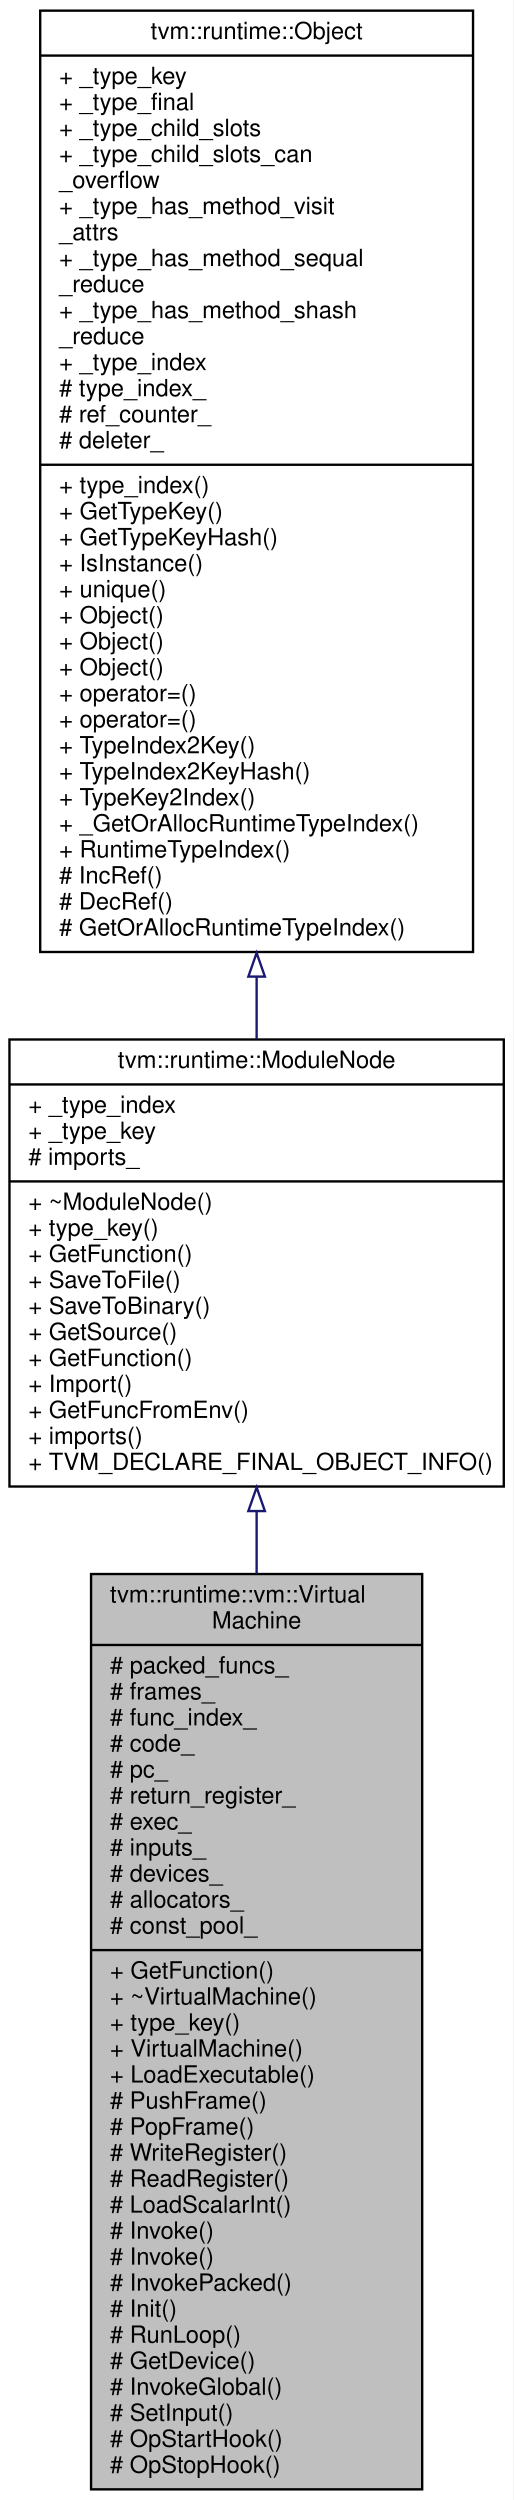
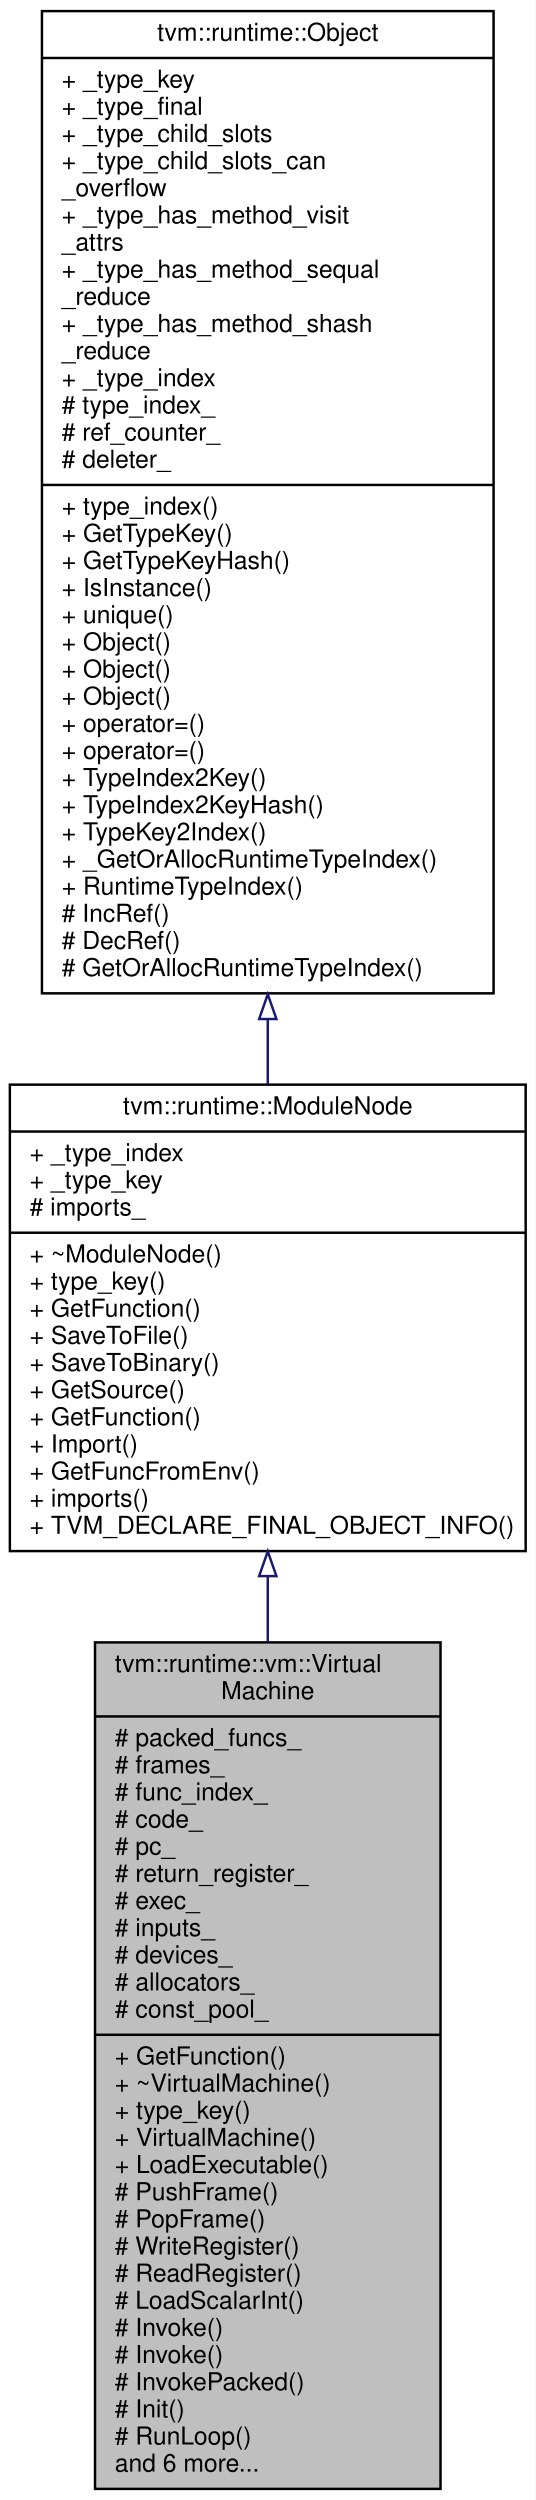
- <svg xmlns="http://www.w3.org/2000/svg" xmlns:xlink="http://www.w3.org/1999/xlink" width="217pt" height="1057pt" viewBox="0.00 0.00 217.00 1057.00">
-   <g id="graph0" class="graph" transform="scale(1 1) rotate(0) translate(4 1053)">
-     <polygon fill="#ffffff" stroke="transparent" points="-4,4 -4,-1053 213,-1053 213,4 -4,4" />
+ <svg xmlns="http://www.w3.org/2000/svg" xmlns:xlink="http://www.w3.org/1999/xlink" width="217pt" height="1013pt" viewBox="0.00 0.00 217.00 1013.00">
+   <g id="graph0" class="graph" transform="scale(1 1) rotate(0) translate(4 1009)">
+     <polygon fill="#ffffff" stroke="transparent" points="-4,4 -4,-1009 213,-1009 213,4 -4,4" />
    <g id="node1" class="node">
-       <polygon fill="#bfbfbf" stroke="#000000" points="34.5,-.5 34.5,-387.5 174.5,-387.5 174.5,-.5 34.5,-.5" />
-       <text text-anchor="start" x="42.5" y="-375.5" font-family="Helvetica,sans-Serif" font-size="10.00" fill="#000000">tvm::runtime::vm::Virtual</text>
-       <text text-anchor="middle" x="104.5" y="-364.5" font-family="Helvetica,sans-Serif" font-size="10.00" fill="#000000">Machine</text>
-       <polyline fill="none" stroke="#000000" points="34.5,-357.5 174.5,-357.5 " />
-       <text text-anchor="start" x="42.5" y="-345.5" font-family="Helvetica,sans-Serif" font-size="10.00" fill="#000000"># packed_funcs_</text>
-       <text text-anchor="start" x="42.5" y="-334.5" font-family="Helvetica,sans-Serif" font-size="10.00" fill="#000000"># frames_</text>
-       <text text-anchor="start" x="42.5" y="-323.5" font-family="Helvetica,sans-Serif" font-size="10.00" fill="#000000"># func_index_</text>
-       <text text-anchor="start" x="42.5" y="-312.5" font-family="Helvetica,sans-Serif" font-size="10.00" fill="#000000"># code_</text>
-       <text text-anchor="start" x="42.5" y="-301.5" font-family="Helvetica,sans-Serif" font-size="10.00" fill="#000000"># pc_</text>
-       <text text-anchor="start" x="42.5" y="-290.5" font-family="Helvetica,sans-Serif" font-size="10.00" fill="#000000"># return_register_</text>
-       <text text-anchor="start" x="42.5" y="-279.5" font-family="Helvetica,sans-Serif" font-size="10.00" fill="#000000"># exec_</text>
-       <text text-anchor="start" x="42.5" y="-268.5" font-family="Helvetica,sans-Serif" font-size="10.00" fill="#000000"># inputs_</text>
-       <text text-anchor="start" x="42.5" y="-257.5" font-family="Helvetica,sans-Serif" font-size="10.00" fill="#000000"># devices_</text>
-       <text text-anchor="start" x="42.5" y="-246.5" font-family="Helvetica,sans-Serif" font-size="10.00" fill="#000000"># allocators_</text>
-       <text text-anchor="start" x="42.5" y="-235.5" font-family="Helvetica,sans-Serif" font-size="10.00" fill="#000000"># const_pool_</text>
-       <polyline fill="none" stroke="#000000" points="34.5,-228.5 174.5,-228.5 " />
-       <text text-anchor="start" x="42.5" y="-216.5" font-family="Helvetica,sans-Serif" font-size="10.00" fill="#000000">+ GetFunction()</text>
-       <text text-anchor="start" x="42.5" y="-205.5" font-family="Helvetica,sans-Serif" font-size="10.00" fill="#000000">+ ~VirtualMachine()</text>
-       <text text-anchor="start" x="42.5" y="-194.5" font-family="Helvetica,sans-Serif" font-size="10.00" fill="#000000">+ type_key()</text>
-       <text text-anchor="start" x="42.5" y="-183.5" font-family="Helvetica,sans-Serif" font-size="10.00" fill="#000000">+ VirtualMachine()</text>
-       <text text-anchor="start" x="42.5" y="-172.5" font-family="Helvetica,sans-Serif" font-size="10.00" fill="#000000">+ LoadExecutable()</text>
-       <text text-anchor="start" x="42.5" y="-161.5" font-family="Helvetica,sans-Serif" font-size="10.00" fill="#000000"># PushFrame()</text>
-       <text text-anchor="start" x="42.5" y="-150.5" font-family="Helvetica,sans-Serif" font-size="10.00" fill="#000000"># PopFrame()</text>
-       <text text-anchor="start" x="42.5" y="-139.5" font-family="Helvetica,sans-Serif" font-size="10.00" fill="#000000"># WriteRegister()</text>
-       <text text-anchor="start" x="42.5" y="-128.5" font-family="Helvetica,sans-Serif" font-size="10.00" fill="#000000"># ReadRegister()</text>
-       <text text-anchor="start" x="42.5" y="-117.5" font-family="Helvetica,sans-Serif" font-size="10.00" fill="#000000"># LoadScalarInt()</text>
-       <text text-anchor="start" x="42.5" y="-106.5" font-family="Helvetica,sans-Serif" font-size="10.00" fill="#000000"># Invoke()</text>
-       <text text-anchor="start" x="42.5" y="-95.5" font-family="Helvetica,sans-Serif" font-size="10.00" fill="#000000"># Invoke()</text>
-       <text text-anchor="start" x="42.5" y="-84.5" font-family="Helvetica,sans-Serif" font-size="10.00" fill="#000000"># InvokePacked()</text>
-       <text text-anchor="start" x="42.5" y="-73.5" font-family="Helvetica,sans-Serif" font-size="10.00" fill="#000000"># Init()</text>
-       <text text-anchor="start" x="42.5" y="-62.5" font-family="Helvetica,sans-Serif" font-size="10.00" fill="#000000"># RunLoop()</text>
-       <text text-anchor="start" x="42.5" y="-51.5" font-family="Helvetica,sans-Serif" font-size="10.00" fill="#000000"># GetDevice()</text>
-       <text text-anchor="start" x="42.5" y="-40.5" font-family="Helvetica,sans-Serif" font-size="10.00" fill="#000000"># InvokeGlobal()</text>
-       <text text-anchor="start" x="42.5" y="-29.5" font-family="Helvetica,sans-Serif" font-size="10.00" fill="#000000"># SetInput()</text>
-       <text text-anchor="start" x="42.5" y="-18.5" font-family="Helvetica,sans-Serif" font-size="10.00" fill="#000000"># OpStartHook()</text>
-       <text text-anchor="start" x="42.5" y="-7.5" font-family="Helvetica,sans-Serif" font-size="10.00" fill="#000000"># OpStopHook()</text>
+       <polygon fill="#bfbfbf" stroke="#000000" points="34.5,-.5 34.5,-343.5 174.5,-343.5 174.5,-.5 34.5,-.5" />
+       <text text-anchor="start" x="42.5" y="-331.5" font-family="Helvetica,sans-Serif" font-size="10.00" fill="#000000">tvm::runtime::vm::Virtual</text>
+       <text text-anchor="middle" x="104.5" y="-320.5" font-family="Helvetica,sans-Serif" font-size="10.00" fill="#000000">Machine</text>
+       <polyline fill="none" stroke="#000000" points="34.5,-313.5 174.5,-313.5 " />
+       <text text-anchor="start" x="42.5" y="-301.5" font-family="Helvetica,sans-Serif" font-size="10.00" fill="#000000"># packed_funcs_</text>
+       <text text-anchor="start" x="42.5" y="-290.5" font-family="Helvetica,sans-Serif" font-size="10.00" fill="#000000"># frames_</text>
+       <text text-anchor="start" x="42.5" y="-279.5" font-family="Helvetica,sans-Serif" font-size="10.00" fill="#000000"># func_index_</text>
+       <text text-anchor="start" x="42.5" y="-268.5" font-family="Helvetica,sans-Serif" font-size="10.00" fill="#000000"># code_</text>
+       <text text-anchor="start" x="42.5" y="-257.5" font-family="Helvetica,sans-Serif" font-size="10.00" fill="#000000"># pc_</text>
+       <text text-anchor="start" x="42.5" y="-246.5" font-family="Helvetica,sans-Serif" font-size="10.00" fill="#000000"># return_register_</text>
+       <text text-anchor="start" x="42.5" y="-235.5" font-family="Helvetica,sans-Serif" font-size="10.00" fill="#000000"># exec_</text>
+       <text text-anchor="start" x="42.5" y="-224.5" font-family="Helvetica,sans-Serif" font-size="10.00" fill="#000000"># inputs_</text>
+       <text text-anchor="start" x="42.5" y="-213.5" font-family="Helvetica,sans-Serif" font-size="10.00" fill="#000000"># devices_</text>
+       <text text-anchor="start" x="42.5" y="-202.5" font-family="Helvetica,sans-Serif" font-size="10.00" fill="#000000"># allocators_</text>
+       <text text-anchor="start" x="42.5" y="-191.5" font-family="Helvetica,sans-Serif" font-size="10.00" fill="#000000"># const_pool_</text>
+       <polyline fill="none" stroke="#000000" points="34.5,-184.5 174.5,-184.5 " />
+       <text text-anchor="start" x="42.5" y="-172.5" font-family="Helvetica,sans-Serif" font-size="10.00" fill="#000000">+ GetFunction()</text>
+       <text text-anchor="start" x="42.5" y="-161.5" font-family="Helvetica,sans-Serif" font-size="10.00" fill="#000000">+ ~VirtualMachine()</text>
+       <text text-anchor="start" x="42.5" y="-150.5" font-family="Helvetica,sans-Serif" font-size="10.00" fill="#000000">+ type_key()</text>
+       <text text-anchor="start" x="42.5" y="-139.5" font-family="Helvetica,sans-Serif" font-size="10.00" fill="#000000">+ VirtualMachine()</text>
+       <text text-anchor="start" x="42.5" y="-128.5" font-family="Helvetica,sans-Serif" font-size="10.00" fill="#000000">+ LoadExecutable()</text>
+       <text text-anchor="start" x="42.5" y="-117.5" font-family="Helvetica,sans-Serif" font-size="10.00" fill="#000000"># PushFrame()</text>
+       <text text-anchor="start" x="42.5" y="-106.5" font-family="Helvetica,sans-Serif" font-size="10.00" fill="#000000"># PopFrame()</text>
+       <text text-anchor="start" x="42.5" y="-95.5" font-family="Helvetica,sans-Serif" font-size="10.00" fill="#000000"># WriteRegister()</text>
+       <text text-anchor="start" x="42.5" y="-84.5" font-family="Helvetica,sans-Serif" font-size="10.00" fill="#000000"># ReadRegister()</text>
+       <text text-anchor="start" x="42.5" y="-73.5" font-family="Helvetica,sans-Serif" font-size="10.00" fill="#000000"># LoadScalarInt()</text>
+       <text text-anchor="start" x="42.5" y="-62.5" font-family="Helvetica,sans-Serif" font-size="10.00" fill="#000000"># Invoke()</text>
+       <text text-anchor="start" x="42.5" y="-51.5" font-family="Helvetica,sans-Serif" font-size="10.00" fill="#000000"># Invoke()</text>
+       <text text-anchor="start" x="42.5" y="-40.5" font-family="Helvetica,sans-Serif" font-size="10.00" fill="#000000"># InvokePacked()</text>
+       <text text-anchor="start" x="42.5" y="-29.5" font-family="Helvetica,sans-Serif" font-size="10.00" fill="#000000"># Init()</text>
+       <text text-anchor="start" x="42.5" y="-18.5" font-family="Helvetica,sans-Serif" font-size="10.00" fill="#000000"># RunLoop()</text>
+       <text text-anchor="start" x="42.5" y="-7.5" font-family="Helvetica,sans-Serif" font-size="10.00" fill="#000000">and 6 more...</text>
    </g>
    <g id="node2" class="node">
      <g id="a_node2">
        <a xlink:href="classtvm_1_1runtime_1_1ModuleNode.html" target="_top" xlink:title="Base container of module. ">
-           <polygon fill="#ffffff" stroke="#000000" points="0,-424.5 0,-613.5 209,-613.5 209,-424.5 0,-424.5" />
-           <text text-anchor="middle" x="104.5" y="-601.5" font-family="Helvetica,sans-Serif" font-size="10.00" fill="#000000">tvm::runtime::ModuleNode</text>
-           <polyline fill="none" stroke="#000000" points="0,-594.5 209,-594.5 " />
-           <text text-anchor="start" x="8" y="-582.5" font-family="Helvetica,sans-Serif" font-size="10.00" fill="#000000">+ _type_index</text>
-           <text text-anchor="start" x="8" y="-571.5" font-family="Helvetica,sans-Serif" font-size="10.00" fill="#000000">+ _type_key</text>
-           <text text-anchor="start" x="8" y="-560.5" font-family="Helvetica,sans-Serif" font-size="10.00" fill="#000000"># imports_</text>
-           <polyline fill="none" stroke="#000000" points="0,-553.5 209,-553.5 " />
-           <text text-anchor="start" x="8" y="-541.5" font-family="Helvetica,sans-Serif" font-size="10.00" fill="#000000">+ ~ModuleNode()</text>
-           <text text-anchor="start" x="8" y="-530.5" font-family="Helvetica,sans-Serif" font-size="10.00" fill="#000000">+ type_key()</text>
-           <text text-anchor="start" x="8" y="-519.5" font-family="Helvetica,sans-Serif" font-size="10.00" fill="#000000">+ GetFunction()</text>
-           <text text-anchor="start" x="8" y="-508.5" font-family="Helvetica,sans-Serif" font-size="10.00" fill="#000000">+ SaveToFile()</text>
-           <text text-anchor="start" x="8" y="-497.5" font-family="Helvetica,sans-Serif" font-size="10.00" fill="#000000">+ SaveToBinary()</text>
-           <text text-anchor="start" x="8" y="-486.5" font-family="Helvetica,sans-Serif" font-size="10.00" fill="#000000">+ GetSource()</text>
+           <polygon fill="#ffffff" stroke="#000000" points="0,-380.5 0,-569.5 209,-569.5 209,-380.5 0,-380.5" />
+           <text text-anchor="middle" x="104.5" y="-557.5" font-family="Helvetica,sans-Serif" font-size="10.00" fill="#000000">tvm::runtime::ModuleNode</text>
+           <polyline fill="none" stroke="#000000" points="0,-550.5 209,-550.5 " />
+           <text text-anchor="start" x="8" y="-538.5" font-family="Helvetica,sans-Serif" font-size="10.00" fill="#000000">+ _type_index</text>
+           <text text-anchor="start" x="8" y="-527.5" font-family="Helvetica,sans-Serif" font-size="10.00" fill="#000000">+ _type_key</text>
+           <text text-anchor="start" x="8" y="-516.5" font-family="Helvetica,sans-Serif" font-size="10.00" fill="#000000"># imports_</text>
+           <polyline fill="none" stroke="#000000" points="0,-509.5 209,-509.5 " />
+           <text text-anchor="start" x="8" y="-497.5" font-family="Helvetica,sans-Serif" font-size="10.00" fill="#000000">+ ~ModuleNode()</text>
+           <text text-anchor="start" x="8" y="-486.5" font-family="Helvetica,sans-Serif" font-size="10.00" fill="#000000">+ type_key()</text>
          <text text-anchor="start" x="8" y="-475.5" font-family="Helvetica,sans-Serif" font-size="10.00" fill="#000000">+ GetFunction()</text>
-           <text text-anchor="start" x="8" y="-464.5" font-family="Helvetica,sans-Serif" font-size="10.00" fill="#000000">+ Import()</text>
-           <text text-anchor="start" x="8" y="-453.5" font-family="Helvetica,sans-Serif" font-size="10.00" fill="#000000">+ GetFuncFromEnv()</text>
-           <text text-anchor="start" x="8" y="-442.5" font-family="Helvetica,sans-Serif" font-size="10.00" fill="#000000">+ imports()</text>
-           <text text-anchor="start" x="8" y="-431.5" font-family="Helvetica,sans-Serif" font-size="10.00" fill="#000000">+ TVM_DECLARE_FINAL_OBJECT_INFO()</text>
+           <text text-anchor="start" x="8" y="-464.5" font-family="Helvetica,sans-Serif" font-size="10.00" fill="#000000">+ SaveToFile()</text>
+           <text text-anchor="start" x="8" y="-453.5" font-family="Helvetica,sans-Serif" font-size="10.00" fill="#000000">+ SaveToBinary()</text>
+           <text text-anchor="start" x="8" y="-442.5" font-family="Helvetica,sans-Serif" font-size="10.00" fill="#000000">+ GetSource()</text>
+           <text text-anchor="start" x="8" y="-431.5" font-family="Helvetica,sans-Serif" font-size="10.00" fill="#000000">+ GetFunction()</text>
+           <text text-anchor="start" x="8" y="-420.5" font-family="Helvetica,sans-Serif" font-size="10.00" fill="#000000">+ Import()</text>
+           <text text-anchor="start" x="8" y="-409.5" font-family="Helvetica,sans-Serif" font-size="10.00" fill="#000000">+ GetFuncFromEnv()</text>
+           <text text-anchor="start" x="8" y="-398.5" font-family="Helvetica,sans-Serif" font-size="10.00" fill="#000000">+ imports()</text>
+           <text text-anchor="start" x="8" y="-387.5" font-family="Helvetica,sans-Serif" font-size="10.00" fill="#000000">+ TVM_DECLARE_FINAL_OBJECT_INFO()</text>
        </a>
      </g>
    </g>
    <g id="edge1" class="edge">
-       <path fill="none" stroke="#191970" d="M104.5,-414.114C104.5,-405.485 104.5,-396.607 104.5,-387.596" />
-       <polygon fill="none" stroke="#191970" points="101,-414.123 104.5,-424.123 108,-414.123 101,-414.123" />
+       <path fill="none" stroke="#191970" d="M104.5,-370.293C104.5,-361.608 104.5,-352.696 104.5,-343.687" />
+       <polygon fill="none" stroke="#191970" points="101,-370.375 104.5,-380.375 108,-370.375 101,-370.375" />
    </g>
    <g id="node3" class="node">
      <g id="a_node3">
        <a xlink:href="classtvm_1_1runtime_1_1Object.html" target="_top" xlink:title="base class of all object containers. ">
-           <polygon fill="#ffffff" stroke="#000000" points="13,-650.5 13,-1048.5 196,-1048.5 196,-650.5 13,-650.5" />
-           <text text-anchor="middle" x="104.5" y="-1036.5" font-family="Helvetica,sans-Serif" font-size="10.00" fill="#000000">tvm::runtime::Object</text>
-           <polyline fill="none" stroke="#000000" points="13,-1029.5 196,-1029.5 " />
-           <text text-anchor="start" x="21" y="-1017.5" font-family="Helvetica,sans-Serif" font-size="10.00" fill="#000000">+ _type_key</text>
-           <text text-anchor="start" x="21" y="-1006.5" font-family="Helvetica,sans-Serif" font-size="10.00" fill="#000000">+ _type_final</text>
-           <text text-anchor="start" x="21" y="-995.5" font-family="Helvetica,sans-Serif" font-size="10.00" fill="#000000">+ _type_child_slots</text>
-           <text text-anchor="start" x="21" y="-984.5" font-family="Helvetica,sans-Serif" font-size="10.00" fill="#000000">+ _type_child_slots_can</text>
-           <text text-anchor="start" x="21" y="-973.5" font-family="Helvetica,sans-Serif" font-size="10.00" fill="#000000">_overflow</text>
-           <text text-anchor="start" x="21" y="-962.5" font-family="Helvetica,sans-Serif" font-size="10.00" fill="#000000">+ _type_has_method_visit</text>
-           <text text-anchor="start" x="21" y="-951.5" font-family="Helvetica,sans-Serif" font-size="10.00" fill="#000000">_attrs</text>
-           <text text-anchor="start" x="21" y="-940.5" font-family="Helvetica,sans-Serif" font-size="10.00" fill="#000000">+ _type_has_method_sequal</text>
-           <text text-anchor="start" x="21" y="-929.5" font-family="Helvetica,sans-Serif" font-size="10.00" fill="#000000">_reduce</text>
-           <text text-anchor="start" x="21" y="-918.5" font-family="Helvetica,sans-Serif" font-size="10.00" fill="#000000">+ _type_has_method_shash</text>
-           <text text-anchor="start" x="21" y="-907.5" font-family="Helvetica,sans-Serif" font-size="10.00" fill="#000000">_reduce</text>
-           <text text-anchor="start" x="21" y="-896.5" font-family="Helvetica,sans-Serif" font-size="10.00" fill="#000000">+ _type_index</text>
-           <text text-anchor="start" x="21" y="-885.5" font-family="Helvetica,sans-Serif" font-size="10.00" fill="#000000"># type_index_</text>
-           <text text-anchor="start" x="21" y="-874.5" font-family="Helvetica,sans-Serif" font-size="10.00" fill="#000000"># ref_counter_</text>
-           <text text-anchor="start" x="21" y="-863.5" font-family="Helvetica,sans-Serif" font-size="10.00" fill="#000000"># deleter_</text>
-           <polyline fill="none" stroke="#000000" points="13,-856.5 196,-856.5 " />
-           <text text-anchor="start" x="21" y="-844.5" font-family="Helvetica,sans-Serif" font-size="10.00" fill="#000000">+ type_index()</text>
-           <text text-anchor="start" x="21" y="-833.5" font-family="Helvetica,sans-Serif" font-size="10.00" fill="#000000">+ GetTypeKey()</text>
-           <text text-anchor="start" x="21" y="-822.5" font-family="Helvetica,sans-Serif" font-size="10.00" fill="#000000">+ GetTypeKeyHash()</text>
-           <text text-anchor="start" x="21" y="-811.5" font-family="Helvetica,sans-Serif" font-size="10.00" fill="#000000">+ IsInstance()</text>
-           <text text-anchor="start" x="21" y="-800.5" font-family="Helvetica,sans-Serif" font-size="10.00" fill="#000000">+ unique()</text>
-           <text text-anchor="start" x="21" y="-789.5" font-family="Helvetica,sans-Serif" font-size="10.00" fill="#000000">+ Object()</text>
-           <text text-anchor="start" x="21" y="-778.5" font-family="Helvetica,sans-Serif" font-size="10.00" fill="#000000">+ Object()</text>
-           <text text-anchor="start" x="21" y="-767.5" font-family="Helvetica,sans-Serif" font-size="10.00" fill="#000000">+ Object()</text>
-           <text text-anchor="start" x="21" y="-756.5" font-family="Helvetica,sans-Serif" font-size="10.00" fill="#000000">+ operator=()</text>
-           <text text-anchor="start" x="21" y="-745.5" font-family="Helvetica,sans-Serif" font-size="10.00" fill="#000000">+ operator=()</text>
-           <text text-anchor="start" x="21" y="-734.5" font-family="Helvetica,sans-Serif" font-size="10.00" fill="#000000">+ TypeIndex2Key()</text>
-           <text text-anchor="start" x="21" y="-723.5" font-family="Helvetica,sans-Serif" font-size="10.00" fill="#000000">+ TypeIndex2KeyHash()</text>
-           <text text-anchor="start" x="21" y="-712.5" font-family="Helvetica,sans-Serif" font-size="10.00" fill="#000000">+ TypeKey2Index()</text>
-           <text text-anchor="start" x="21" y="-701.5" font-family="Helvetica,sans-Serif" font-size="10.00" fill="#000000">+ _GetOrAllocRuntimeTypeIndex()</text>
-           <text text-anchor="start" x="21" y="-690.5" font-family="Helvetica,sans-Serif" font-size="10.00" fill="#000000">+ RuntimeTypeIndex()</text>
-           <text text-anchor="start" x="21" y="-679.5" font-family="Helvetica,sans-Serif" font-size="10.00" fill="#000000"># IncRef()</text>
-           <text text-anchor="start" x="21" y="-668.5" font-family="Helvetica,sans-Serif" font-size="10.00" fill="#000000"># DecRef()</text>
-           <text text-anchor="start" x="21" y="-657.5" font-family="Helvetica,sans-Serif" font-size="10.00" fill="#000000"># GetOrAllocRuntimeTypeIndex()</text>
+           <polygon fill="#ffffff" stroke="#000000" points="13,-606.5 13,-1004.5 196,-1004.5 196,-606.5 13,-606.5" />
+           <text text-anchor="middle" x="104.5" y="-992.5" font-family="Helvetica,sans-Serif" font-size="10.00" fill="#000000">tvm::runtime::Object</text>
+           <polyline fill="none" stroke="#000000" points="13,-985.5 196,-985.5 " />
+           <text text-anchor="start" x="21" y="-973.5" font-family="Helvetica,sans-Serif" font-size="10.00" fill="#000000">+ _type_key</text>
+           <text text-anchor="start" x="21" y="-962.5" font-family="Helvetica,sans-Serif" font-size="10.00" fill="#000000">+ _type_final</text>
+           <text text-anchor="start" x="21" y="-951.5" font-family="Helvetica,sans-Serif" font-size="10.00" fill="#000000">+ _type_child_slots</text>
+           <text text-anchor="start" x="21" y="-940.5" font-family="Helvetica,sans-Serif" font-size="10.00" fill="#000000">+ _type_child_slots_can</text>
+           <text text-anchor="start" x="21" y="-929.5" font-family="Helvetica,sans-Serif" font-size="10.00" fill="#000000">_overflow</text>
+           <text text-anchor="start" x="21" y="-918.5" font-family="Helvetica,sans-Serif" font-size="10.00" fill="#000000">+ _type_has_method_visit</text>
+           <text text-anchor="start" x="21" y="-907.5" font-family="Helvetica,sans-Serif" font-size="10.00" fill="#000000">_attrs</text>
+           <text text-anchor="start" x="21" y="-896.5" font-family="Helvetica,sans-Serif" font-size="10.00" fill="#000000">+ _type_has_method_sequal</text>
+           <text text-anchor="start" x="21" y="-885.5" font-family="Helvetica,sans-Serif" font-size="10.00" fill="#000000">_reduce</text>
+           <text text-anchor="start" x="21" y="-874.5" font-family="Helvetica,sans-Serif" font-size="10.00" fill="#000000">+ _type_has_method_shash</text>
+           <text text-anchor="start" x="21" y="-863.5" font-family="Helvetica,sans-Serif" font-size="10.00" fill="#000000">_reduce</text>
+           <text text-anchor="start" x="21" y="-852.5" font-family="Helvetica,sans-Serif" font-size="10.00" fill="#000000">+ _type_index</text>
+           <text text-anchor="start" x="21" y="-841.5" font-family="Helvetica,sans-Serif" font-size="10.00" fill="#000000"># type_index_</text>
+           <text text-anchor="start" x="21" y="-830.5" font-family="Helvetica,sans-Serif" font-size="10.00" fill="#000000"># ref_counter_</text>
+           <text text-anchor="start" x="21" y="-819.5" font-family="Helvetica,sans-Serif" font-size="10.00" fill="#000000"># deleter_</text>
+           <polyline fill="none" stroke="#000000" points="13,-812.5 196,-812.5 " />
+           <text text-anchor="start" x="21" y="-800.5" font-family="Helvetica,sans-Serif" font-size="10.00" fill="#000000">+ type_index()</text>
+           <text text-anchor="start" x="21" y="-789.5" font-family="Helvetica,sans-Serif" font-size="10.00" fill="#000000">+ GetTypeKey()</text>
+           <text text-anchor="start" x="21" y="-778.5" font-family="Helvetica,sans-Serif" font-size="10.00" fill="#000000">+ GetTypeKeyHash()</text>
+           <text text-anchor="start" x="21" y="-767.5" font-family="Helvetica,sans-Serif" font-size="10.00" fill="#000000">+ IsInstance()</text>
+           <text text-anchor="start" x="21" y="-756.5" font-family="Helvetica,sans-Serif" font-size="10.00" fill="#000000">+ unique()</text>
+           <text text-anchor="start" x="21" y="-745.5" font-family="Helvetica,sans-Serif" font-size="10.00" fill="#000000">+ Object()</text>
+           <text text-anchor="start" x="21" y="-734.5" font-family="Helvetica,sans-Serif" font-size="10.00" fill="#000000">+ Object()</text>
+           <text text-anchor="start" x="21" y="-723.5" font-family="Helvetica,sans-Serif" font-size="10.00" fill="#000000">+ Object()</text>
+           <text text-anchor="start" x="21" y="-712.5" font-family="Helvetica,sans-Serif" font-size="10.00" fill="#000000">+ operator=()</text>
+           <text text-anchor="start" x="21" y="-701.5" font-family="Helvetica,sans-Serif" font-size="10.00" fill="#000000">+ operator=()</text>
+           <text text-anchor="start" x="21" y="-690.5" font-family="Helvetica,sans-Serif" font-size="10.00" fill="#000000">+ TypeIndex2Key()</text>
+           <text text-anchor="start" x="21" y="-679.5" font-family="Helvetica,sans-Serif" font-size="10.00" fill="#000000">+ TypeIndex2KeyHash()</text>
+           <text text-anchor="start" x="21" y="-668.5" font-family="Helvetica,sans-Serif" font-size="10.00" fill="#000000">+ TypeKey2Index()</text>
+           <text text-anchor="start" x="21" y="-657.5" font-family="Helvetica,sans-Serif" font-size="10.00" fill="#000000">+ _GetOrAllocRuntimeTypeIndex()</text>
+           <text text-anchor="start" x="21" y="-646.5" font-family="Helvetica,sans-Serif" font-size="10.00" fill="#000000">+ RuntimeTypeIndex()</text>
+           <text text-anchor="start" x="21" y="-635.5" font-family="Helvetica,sans-Serif" font-size="10.00" fill="#000000"># IncRef()</text>
+           <text text-anchor="start" x="21" y="-624.5" font-family="Helvetica,sans-Serif" font-size="10.00" fill="#000000"># DecRef()</text>
+           <text text-anchor="start" x="21" y="-613.5" font-family="Helvetica,sans-Serif" font-size="10.00" fill="#000000"># GetOrAllocRuntimeTypeIndex()</text>
        </a>
      </g>
    </g>
    <g id="edge2" class="edge">
-       <path fill="none" stroke="#191970" d="M104.5,-639.876C104.5,-630.89 104.5,-622.092 104.5,-613.601" />
-       <polygon fill="none" stroke="#191970" points="101,-640.097 104.5,-650.097 108,-640.097 101,-640.097" />
+       <path fill="none" stroke="#191970" d="M104.5,-595.876C104.5,-586.89 104.5,-578.092 104.5,-569.601" />
+       <polygon fill="none" stroke="#191970" points="101,-596.097 104.5,-606.097 108,-596.097 101,-596.097" />
    </g>
  </g>
</svg>
